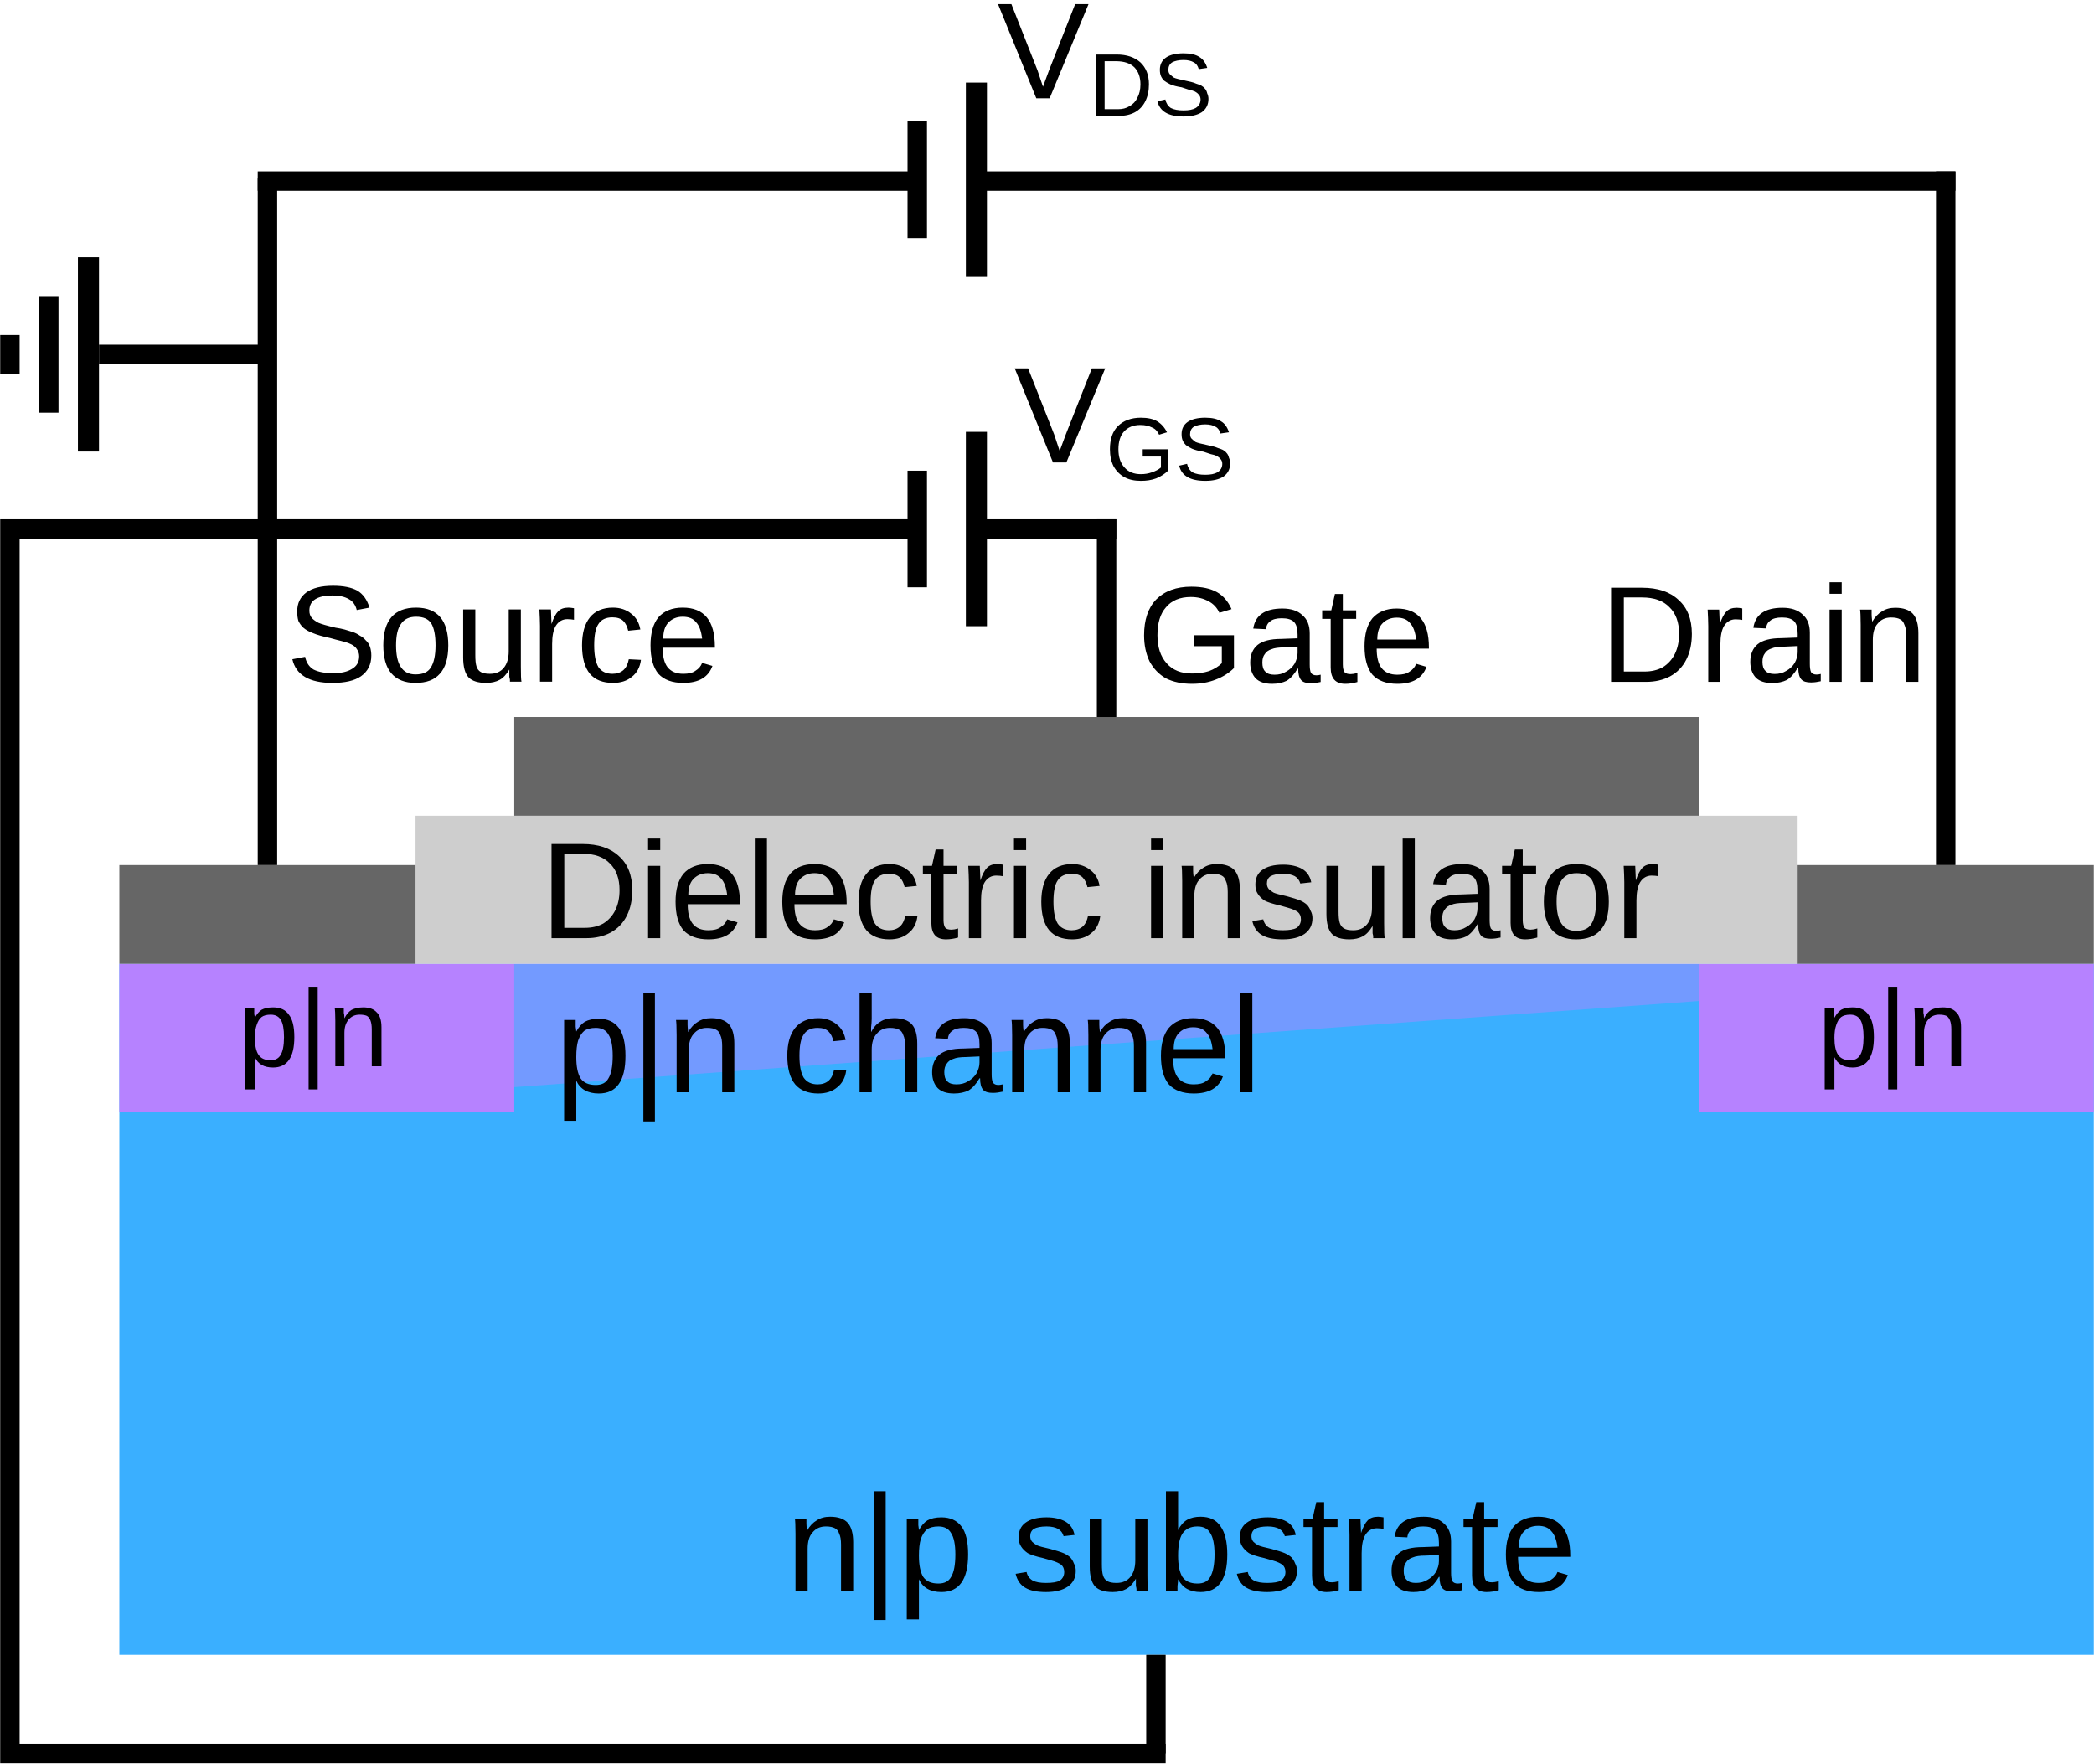
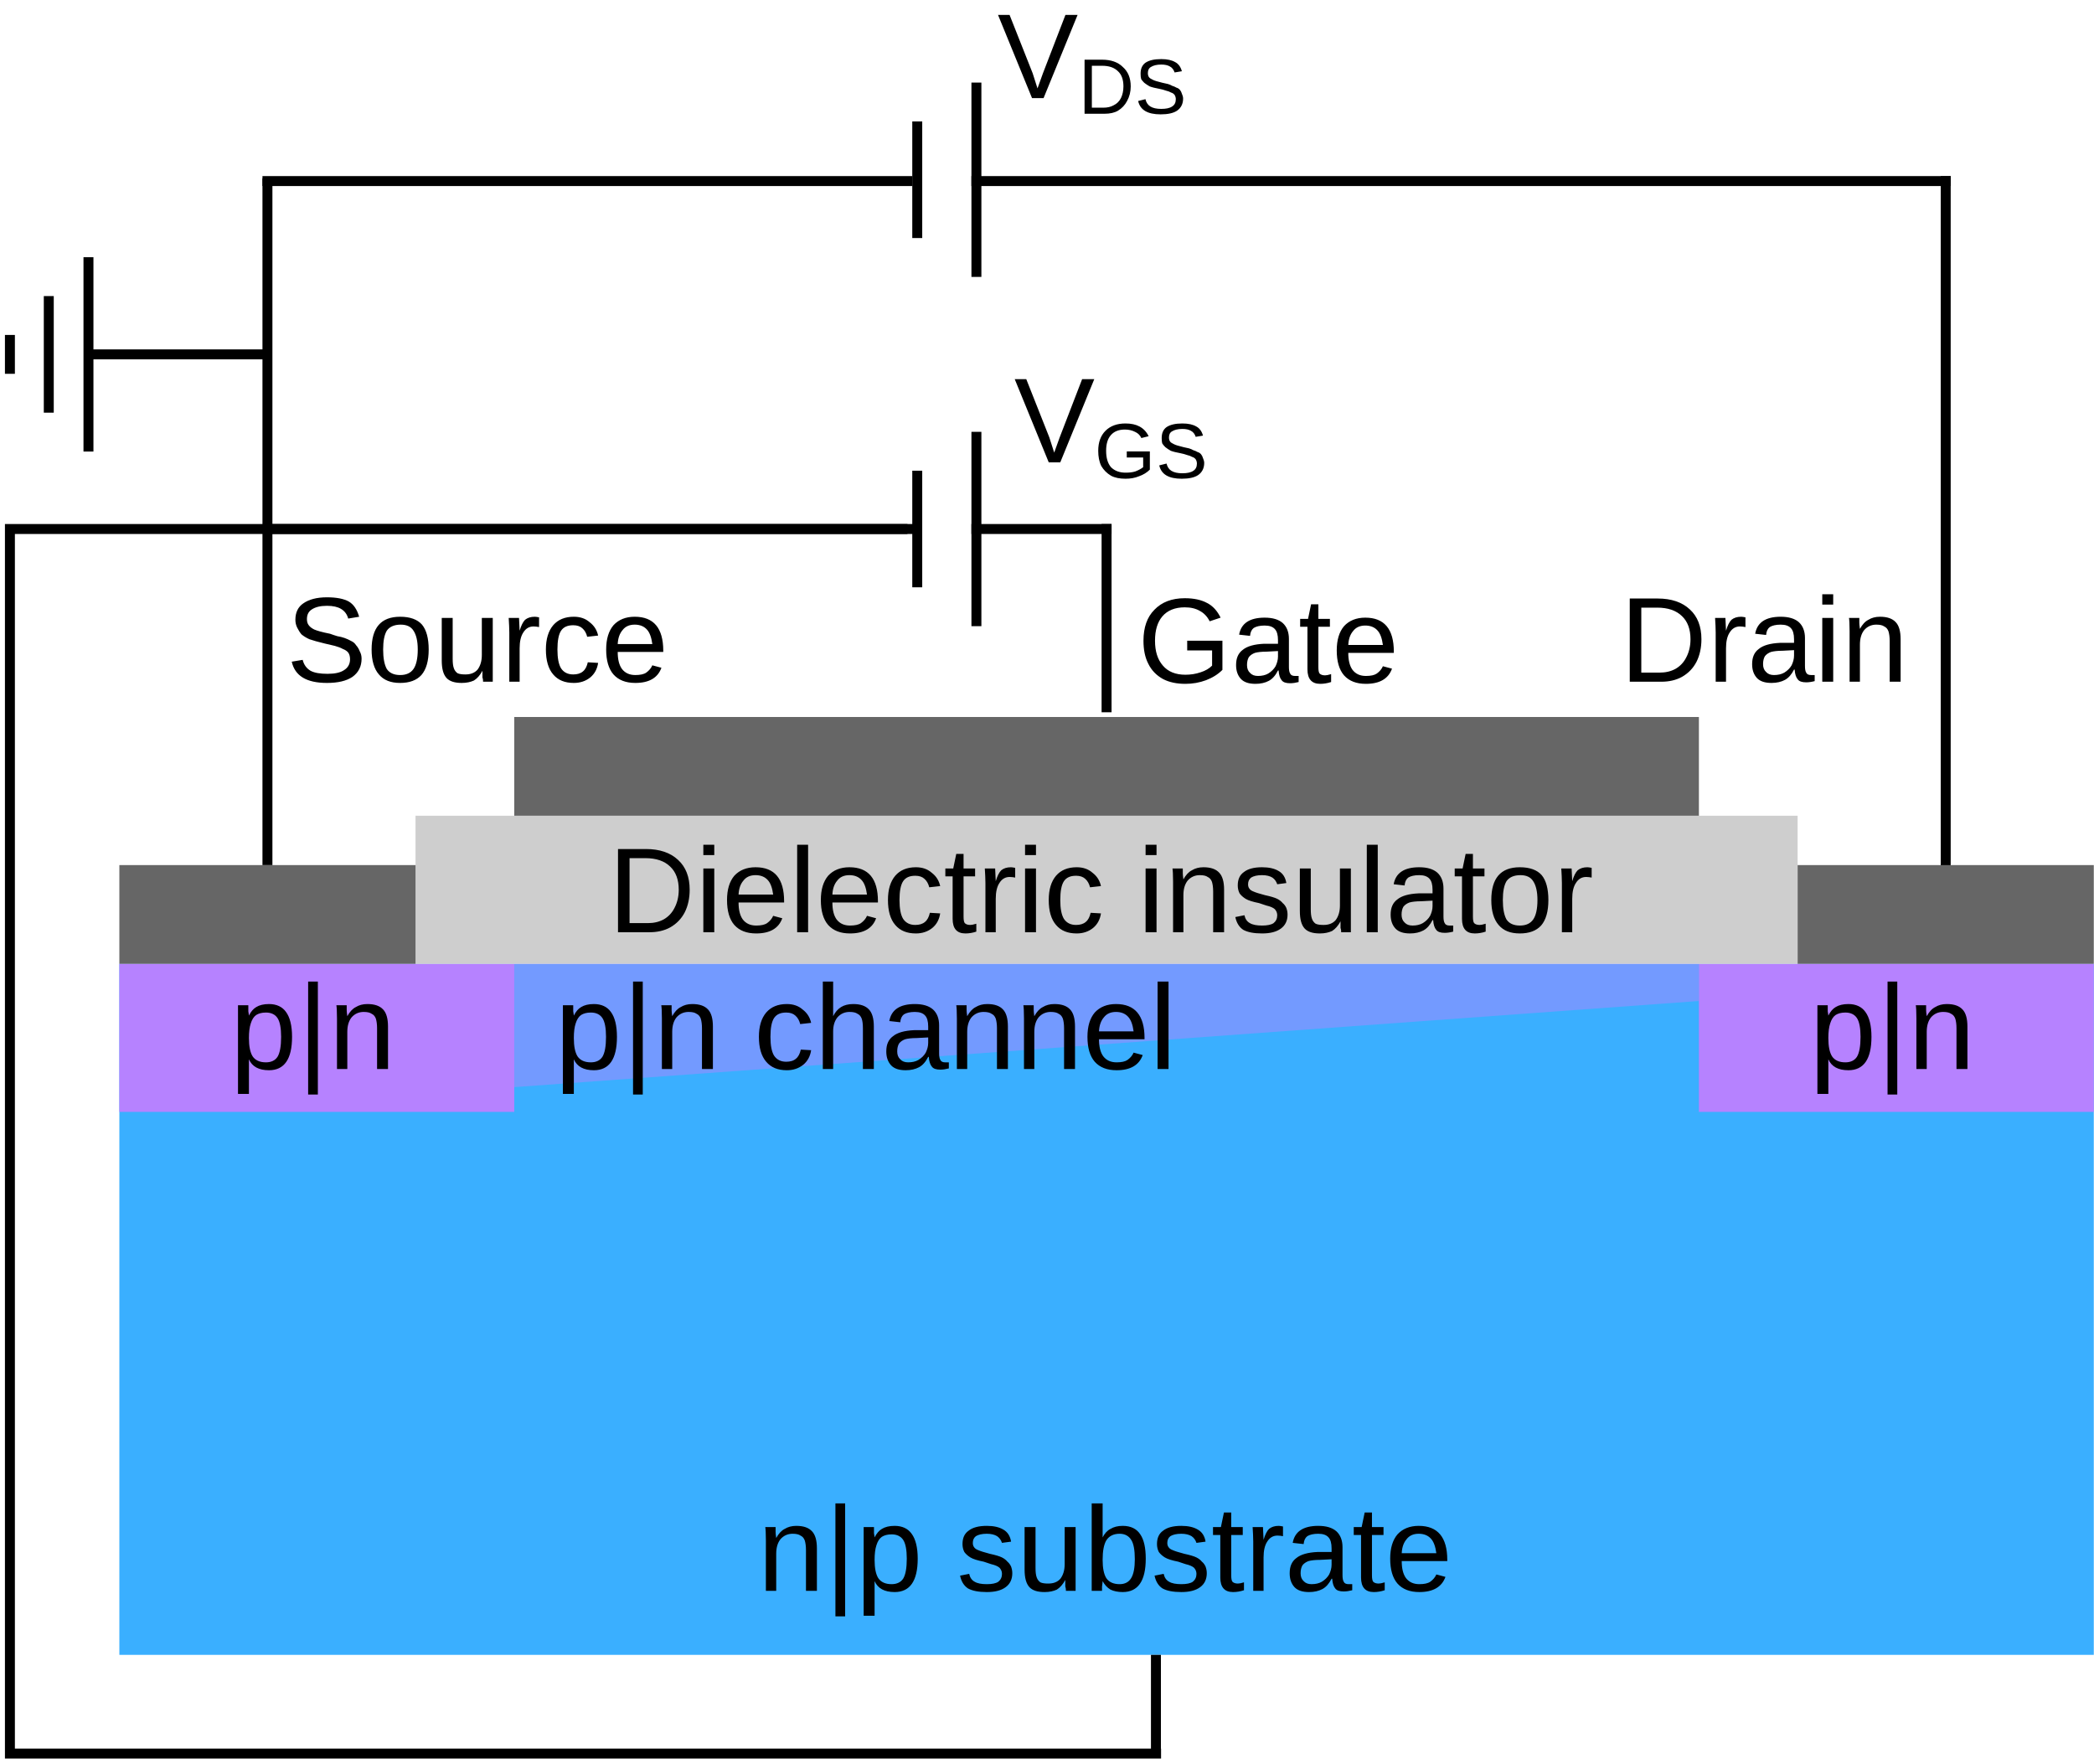
<svg xmlns="http://www.w3.org/2000/svg" width="2.121in" height="1.786in" viewBox="0 0 53.866 45.367" version="1.1" id="svg6210">
  <defs id="defs6204" />
  <g id="layer1" transform="translate(-10.52625,-250.0344)">
    <path style="opacity:1;fill:#3aafff;fill-opacity:1;fill-rule:nonzero;stroke:none;stroke-width:0.315;stroke-linecap:round;stroke-miterlimit:4;stroke-dasharray:none;stroke-dashoffset:0;stroke-opacity:1" d="m 13.592,274.832 h 50.8 v 17.78 h -50.8 z" id="rect815" />
    <rect style="opacity:1;fill:#b682ff;fill-opacity:1;fill-rule:nonzero;stroke:none;stroke-width:0.686;stroke-linecap:round;stroke-miterlimit:4;stroke-dasharray:none;stroke-dashoffset:0;stroke-opacity:1" id="rect6793-76" width="10.16" height="3.81" x="13.592" y="274.832" />
    <rect style="opacity:1;fill:#b682ff;fill-opacity:1;fill-rule:nonzero;stroke:none;stroke-width:0.686;stroke-linecap:round;stroke-miterlimit:4;stroke-dasharray:none;stroke-dashoffset:0;stroke-opacity:1" id="rect6793-7-8" width="10.16" height="3.81" x="54.232" y="274.832" />
    <rect style="opacity:1;fill:#cecece;fill-opacity:1;fill-rule:nonzero;stroke:none;stroke-width:0.464;stroke-linecap:round;stroke-miterlimit:4;stroke-dasharray:none;stroke-dashoffset:0;stroke-opacity:1" id="rect6860" width="35.56" height="3.81" x="21.212" y="271.022" />
    <rect style="opacity:1;fill:#666666;fill-opacity:1;fill-rule:nonzero;stroke:none;stroke-width:0.453;stroke-linecap:round;stroke-miterlimit:4;stroke-dasharray:none;stroke-dashoffset:0;stroke-opacity:1" id="rect6862" width="7.62" height="2.54" x="13.592" y="272.292" />
+     <path style="fill:none;stroke:#000000;stroke-width:0.256;stroke-linecap:square;stroke-linejoin:miter;stroke-miterlimit:4;stroke-dasharray:none;stroke-opacity:1" d="M 60.582,274.688 V 254.693" id="path6217-3" />
    <rect style="opacity:1;fill:#666666;fill-opacity:1;fill-rule:nonzero;stroke:none;stroke-width:0.453;stroke-linecap:round;stroke-miterlimit:4;stroke-dasharray:none;stroke-dashoffset:0;stroke-opacity:1" id="rect6862-3" width="7.62" height="2.54" x="56.772" y="272.292" />
-     <text xml:space="preserve" style="font-style:normal;font-variant:normal;font-weight:normal;font-stretch:normal;font-size:3.528px;line-height:1.25;font-family:Arial;-inkscape-font-specification:Arial;letter-spacing:0px;word-spacing:0px;fill:#000000;fill-opacity:1;stroke:none;stroke-width:0.265" x="30.737" y="290.964" id="text6834-2">
-       <tspan id="tspan6832-4" x="30.737" y="290.964" style="stroke-width:0.265">n|p substrate</tspan>
+     <text xml:space="preserve" style="font-style:normal;font-variant:normal;font-weight:normal;font-stretch:normal;font-size:3.104px;line-height:1.25;font-family:Arial;-inkscape-font-specification:Arial;letter-spacing:0px;word-spacing:0px;fill:#000000;fill-opacity:1;stroke:none;stroke-width:0.265" x="30.009" y="290.964" id="text6834-2">
+       <tspan id="tspan6832-4" x="30.009" y="290.964" style="font-size:3.104px;stroke-width:0.265">n|p substrate</tspan>
    </text>
    <rect style="opacity:1;fill:#666666;fill-opacity:1;fill-rule:nonzero;stroke:none;stroke-width:0.906;stroke-linecap:round;stroke-miterlimit:4;stroke-dasharray:none;stroke-dashoffset:0;stroke-opacity:1" id="rect6862-5" width="30.48" height="2.54" x="23.752" y="268.482" />
    <g transform="translate(26.02112,-43.36384)" id="g5653-5" />
-     <text xml:space="preserve" style="font-style:normal;font-variant:normal;font-weight:normal;font-stretch:normal;font-size:2.822px;line-height:1.25;font-family:Arial;-inkscape-font-specification:Arial;letter-spacing:0px;word-spacing:0px;fill:#000000;fill-opacity:1;stroke:none;stroke-width:0.265" x="16.642" y="277.467" id="text6384">
-       <tspan id="tspan6382" x="16.642" y="277.467" style="stroke-width:0.265">p|n </tspan>
+     <text xml:space="preserve" style="font-style:normal;font-variant:normal;font-weight:normal;font-stretch:normal;font-size:3.104px;line-height:1.25;font-family:Arial;-inkscape-font-specification:Arial;letter-spacing:0px;word-spacing:0px;fill:#000000;fill-opacity:1;stroke:none;stroke-width:0.265" x="16.44" y="277.54" id="text6384">
+       <tspan id="tspan6382" x="16.44" y="277.54" style="font-size:3.104px;stroke-width:0.265">p|n </tspan>
    </text>
-     <text xml:space="preserve" style="font-style:normal;font-variant:normal;font-weight:normal;font-stretch:normal;font-size:2.822px;line-height:1.25;font-family:Arial;-inkscape-font-specification:Arial;letter-spacing:0px;word-spacing:0px;fill:#000000;fill-opacity:1;stroke:none;stroke-width:0.265" x="57.282" y="277.467" id="text6384-7">
-       <tspan id="tspan6382-2" x="57.282" y="277.467" style="stroke-width:0.265">p|n </tspan>
+     <text xml:space="preserve" style="font-style:normal;font-variant:normal;font-weight:normal;font-stretch:normal;font-size:3.104px;line-height:1.25;font-family:Arial;-inkscape-font-specification:Arial;letter-spacing:0px;word-spacing:0px;fill:#000000;fill-opacity:1;stroke:none;stroke-width:0.265" x="57.08" y="277.54" id="text6384-7">
+       <tspan id="tspan6382-2" x="57.08" y="277.54" style="font-size:3.104px;stroke-width:0.265">p|n </tspan>
    </text>
    <g transform="translate(26.02112,-52.34972)" id="g5653-5-5" />
-     <path style="fill:none;stroke:#000000;stroke-width:0.5;stroke-linecap:square;stroke-linejoin:miter;stroke-miterlimit:4;stroke-dasharray:none;stroke-opacity:1" d="M 60.582,254.693 H 60.537 35.643" id="path6335-9-4" />
-     <path id="path5551-6-3-5-2" d="m 34.121,262.145 v 3" style="fill:none;stroke:#000000;stroke-width:0.5;stroke-linecap:butt;stroke-linejoin:miter;stroke-miterlimit:4;stroke-dasharray:none;stroke-opacity:1" />
-     <path style="fill:none;stroke:#000000;stroke-width:0.5;stroke-linecap:butt;stroke-linejoin:miter;stroke-miterlimit:4;stroke-dasharray:none;stroke-opacity:1" d="M 17.402,272.292 V 254.626" id="path6217-7-3" />
-     <path style="fill:none;stroke:#000000;stroke-width:0.5;stroke-linecap:butt;stroke-linejoin:miter;stroke-miterlimit:4;stroke-dasharray:none;stroke-opacity:1" d="M 34.121,263.645 H 10.776 v 31.507 h 29.736" id="path6285-3" />
-     <path style="fill:none;stroke:#000000;stroke-width:0.5;stroke-linecap:butt;stroke-linejoin:miter;stroke-miterlimit:4;stroke-dasharray:none;stroke-opacity:1" d="m 40.262,292.612 v 2.54" id="path6287-6" />
-     <path id="path5551-0-7-3" d="m 35.643,261.145 v 5" style="fill:none;stroke:#000000;stroke-width:0.542;stroke-linecap:butt;stroke-linejoin:miter;stroke-miterlimit:4;stroke-dasharray:none;stroke-opacity:1" />
-     <path id="path5551-0-7-6-3" d="m 35.643,252.159 v 5" style="fill:none;stroke:#000000;stroke-width:0.542;stroke-linecap:butt;stroke-linejoin:miter;stroke-miterlimit:4;stroke-dasharray:none;stroke-opacity:1" />
-     <path id="path5551-6-3-5-1-3" d="m 34.121,253.159 v 3" style="fill:none;stroke:#000000;stroke-width:0.5;stroke-linecap:butt;stroke-linejoin:miter;stroke-miterlimit:4;stroke-dasharray:none;stroke-opacity:1" />
-     <path style="fill:none;stroke:#000000;stroke-width:0.542;stroke-linecap:butt;stroke-linejoin:miter;stroke-miterlimit:4;stroke-dasharray:none;stroke-opacity:1" d="m 12.797,256.652 v 5" id="path5551-4" />
-     <path style="fill:none;stroke:#000000;stroke-width:0.5;stroke-linecap:butt;stroke-linejoin:miter;stroke-miterlimit:4;stroke-dasharray:none;stroke-opacity:1" d="m 11.776,257.652 v 3" id="path5551-6-8" />
-     <path style="fill:none;stroke:#000000;stroke-width:0.5;stroke-linecap:butt;stroke-linejoin:miter;stroke-miterlimit:4;stroke-dasharray:none;stroke-opacity:1" d="m 10.776,258.652 v 1" id="path5551-6-0-3" />
-     <path style="fill:none;stroke:#000000;stroke-width:0.5;stroke-linecap:butt;stroke-linejoin:miter;stroke-miterlimit:4;stroke-dasharray:none;stroke-opacity:1" d="m 13.068,259.152 h 4.334" id="path6326-7" />
-     <path style="fill:none;stroke:#000000;stroke-width:0.5;stroke-linecap:butt;stroke-linejoin:miter;stroke-miterlimit:4;stroke-dasharray:none;stroke-opacity:1" d="M 33.869,263.645 H 17.402" id="path6362-2" />
-     <path style="fill:none;stroke:#000000;stroke-width:0.5;stroke-linecap:square;stroke-linejoin:miter;stroke-miterlimit:4;stroke-dasharray:none;stroke-opacity:1" d="M 33.869,254.693 H 17.402" id="path6364-0" />
-     <path style="fill:none;stroke:#000000;stroke-width:0.5;stroke-linecap:square;stroke-linejoin:miter;stroke-miterlimit:4;stroke-dasharray:none;stroke-opacity:1" d="M 60.582,272.042 V 254.693" id="path6217-3" />
-     <text xml:space="preserve" style="font-style:normal;font-variant:normal;font-weight:normal;font-stretch:normal;font-size:2.822px;line-height:1.25;font-family:Arial;-inkscape-font-specification:Arial;letter-spacing:0px;word-spacing:0px;fill:#000000;fill-opacity:1;stroke:none;stroke-width:0.265" x="36.182" y="252.56" id="text5517-7">
-       <tspan id="tspan5515-5" x="36.182" y="252.56" style="font-size:3.528px;stroke-width:0.265">V<tspan style="font-size:2.293px;baseline-shift:sub;stroke-width:0.265" id="tspan5521-2">DS</tspan>
+     <path style="fill:none;stroke:#000000;stroke-width:0.256;stroke-linecap:square;stroke-linejoin:miter;stroke-miterlimit:4;stroke-dasharray:none;stroke-opacity:1" d="M 60.582,254.693 H 60.537 35.643" id="path6335-9-4" />
+     <path id="path5551-6-3-5-2" d="m 34.121,262.145 v 3" style="fill:none;stroke:#000000;stroke-width:0.256;stroke-linecap:butt;stroke-linejoin:miter;stroke-miterlimit:4;stroke-dasharray:none;stroke-opacity:1" />
+     <path style="fill:none;stroke:#000000;stroke-width:0.256;stroke-linecap:butt;stroke-linejoin:miter;stroke-miterlimit:4;stroke-dasharray:none;stroke-opacity:1" d="M 17.402,272.292 V 254.626" id="path6217-7-3" />
+     <path style="fill:none;stroke:#000000;stroke-width:0.256;stroke-linecap:butt;stroke-linejoin:miter;stroke-miterlimit:4;stroke-dasharray:none;stroke-opacity:1" d="M 34.121,263.645 H 10.776 v 31.507 H 40.394" id="path6285-3" />
+     <path style="fill:none;stroke:#000000;stroke-width:0.256;stroke-linecap:butt;stroke-linejoin:miter;stroke-miterlimit:4;stroke-dasharray:none;stroke-opacity:1" d="m 40.262,292.612 v 2.54" id="path6287-6" />
+     <path id="path5551-0-7-3" d="m 35.643,261.145 v 5" style="fill:none;stroke:#000000;stroke-width:0.256;stroke-linecap:butt;stroke-linejoin:miter;stroke-miterlimit:4;stroke-dasharray:none;stroke-opacity:1" />
+     <path id="path5551-0-7-6-3" d="m 35.643,252.159 v 5" style="fill:none;stroke:#000000;stroke-width:0.256;stroke-linecap:butt;stroke-linejoin:miter;stroke-miterlimit:4;stroke-dasharray:none;stroke-opacity:1" />
+     <path id="path5551-6-3-5-1-3" d="m 34.121,253.159 v 3" style="fill:none;stroke:#000000;stroke-width:0.256;stroke-linecap:butt;stroke-linejoin:miter;stroke-miterlimit:4;stroke-dasharray:none;stroke-opacity:1" />
+     <path style="fill:none;stroke:#000000;stroke-width:0.256;stroke-linecap:butt;stroke-linejoin:miter;stroke-miterlimit:4;stroke-dasharray:none;stroke-opacity:1" d="m 12.797,256.652 v 5" id="path5551-4" />
+     <path style="fill:none;stroke:#000000;stroke-width:0.256;stroke-linecap:butt;stroke-linejoin:miter;stroke-miterlimit:4;stroke-dasharray:none;stroke-opacity:1" d="m 11.776,257.652 v 3" id="path5551-6-8" />
+     <path style="fill:none;stroke:#000000;stroke-width:0.256;stroke-linecap:butt;stroke-linejoin:miter;stroke-miterlimit:4;stroke-dasharray:none;stroke-opacity:1" d="m 10.776,258.652 v 1" id="path5551-6-0-3" />
+     <path style="fill:none;stroke:#000000;stroke-width:0.256;stroke-linecap:butt;stroke-linejoin:miter;stroke-miterlimit:4;stroke-dasharray:none;stroke-opacity:1" d="m 12.797,259.152 h 4.605" id="path6326-7" />
+     <path style="fill:none;stroke:#000000;stroke-width:0.256;stroke-linecap:butt;stroke-linejoin:miter;stroke-miterlimit:4;stroke-dasharray:none;stroke-opacity:1" d="M 33.869,263.645 H 17.402" id="path6362-2" />
+     <path style="fill:none;stroke:#000000;stroke-width:0.256;stroke-linecap:square;stroke-linejoin:miter;stroke-miterlimit:4;stroke-dasharray:none;stroke-opacity:1" d="M 33.869,254.693 H 17.402" id="path6364-0" />
+     <text xml:space="preserve" style="font-style:normal;font-variant:normal;font-weight:normal;font-stretch:normal;font-size:3.104px;line-height:1.25;font-family:Arial;-inkscape-font-specification:Arial;letter-spacing:0px;word-spacing:0px;fill:#000000;fill-opacity:1;stroke:none;stroke-width:0.265" x="36.182" y="252.56" id="text5517-7">
+       <tspan id="tspan5515-5" x="36.182" y="252.56" style="font-size:3.104px;stroke-width:0.265">V<tspan style="font-size:65%;baseline-shift:sub" id="tspan881">DS</tspan>
      </tspan>
    </text>
-     <text xml:space="preserve" style="font-style:normal;font-variant:normal;font-weight:normal;font-stretch:normal;font-size:2.822px;line-height:1.25;font-family:Arial;-inkscape-font-specification:Arial;letter-spacing:0px;word-spacing:0px;fill:#000000;fill-opacity:1;stroke:none;stroke-width:0.265" x="51.675" y="267.577" id="text1765-7">
-       <tspan id="tspan1763-1" x="51.675" y="267.577" style="font-size:3.528px;stroke-width:0.265">Drain</tspan>
+     <text xml:space="preserve" style="font-style:normal;font-variant:normal;font-weight:normal;font-stretch:normal;font-size:3.104px;line-height:1.25;font-family:Arial;-inkscape-font-specification:Arial;letter-spacing:0px;word-spacing:0px;fill:#000000;fill-opacity:1;stroke:none;stroke-width:0.265" x="52.204" y="267.577" id="text1765-7">
+       <tspan id="tspan1763-1" x="52.204" y="267.577" style="font-size:3.104px;stroke-width:0.265">Drain</tspan>
    </text>
-     <text xml:space="preserve" style="font-style:normal;font-variant:normal;font-weight:normal;font-stretch:normal;font-size:2.822px;line-height:1.25;font-family:Arial;-inkscape-font-specification:Arial;letter-spacing:0px;word-spacing:0px;fill:#000000;fill-opacity:1;stroke:none;stroke-width:0.265" x="17.887" y="267.575" id="text1769-7">
-       <tspan id="tspan1767-7" x="17.887" y="267.575" style="font-size:3.528px;stroke-width:0.265">Source</tspan>
+     <text xml:space="preserve" style="font-style:normal;font-variant:normal;font-weight:normal;font-stretch:normal;font-size:3.104px;line-height:1.25;font-family:Arial;-inkscape-font-specification:Arial;letter-spacing:0px;word-spacing:0px;fill:#000000;fill-opacity:1;stroke:none;stroke-width:0.265;" x="17.887" y="267.575" id="text1769-7">
+       <tspan id="tspan1767-7" x="17.887" y="267.575" style="stroke-width:0.265;font-size:3.104px;">Source</tspan>
    </text>
-     <path style="fill:none;stroke:#000000;stroke-width:0.5;stroke-linecap:square;stroke-linejoin:miter;stroke-miterlimit:4;stroke-dasharray:none;stroke-opacity:1" d="m 38.992,263.645 v 4.587" id="path6287-6-0" />
-     <path style="fill:none;stroke:#000000;stroke-width:0.5;stroke-linecap:square;stroke-linejoin:miter;stroke-miterlimit:4;stroke-dasharray:none;stroke-opacity:1" d="M 38.992,263.645 H 35.643" id="path6887" />
-     <text xml:space="preserve" style="font-style:normal;font-variant:normal;font-weight:normal;font-stretch:normal;font-size:2.822px;line-height:1.25;font-family:Arial;-inkscape-font-specification:Arial;letter-spacing:0px;word-spacing:0px;fill:#000000;fill-opacity:1;stroke:none;stroke-width:0.265" x="36.614" y="261.932" id="text5511-1">
-       <tspan id="tspan5509-0" x="36.614" y="261.932" style="font-size:3.528px;stroke-width:0.265">V<tspan style="font-size:2.293px;baseline-shift:sub;stroke-width:0.265" id="tspan5513-7">GS</tspan>
+     <path style="fill:none;stroke:#000000;stroke-width:0.256;stroke-linecap:square;stroke-linejoin:miter;stroke-miterlimit:4;stroke-dasharray:none;stroke-opacity:1" d="m 38.992,263.645 v 4.587" id="path6287-6-0" />
+     <path style="fill:none;stroke:#000000;stroke-width:0.256;stroke-linecap:square;stroke-linejoin:miter;stroke-miterlimit:4;stroke-dasharray:none;stroke-opacity:1" d="M 38.992,263.645 H 35.643" id="path6887" />
+     <text xml:space="preserve" style="font-style:normal;font-variant:normal;font-weight:normal;font-stretch:normal;font-size:3.104px;line-height:1.25;font-family:Arial;-inkscape-font-specification:Arial;letter-spacing:0px;word-spacing:0px;fill:#000000;fill-opacity:1;stroke:none;stroke-width:0.265" x="36.614" y="261.932" id="text5511-1">
+       <tspan id="tspan5509-0" x="36.614" y="261.932" style="font-size:3.104px;stroke-width:0.265">V<tspan style="font-size:65%;baseline-shift:sub" id="tspan879">GS</tspan>
      </tspan>
    </text>
    <path style="opacity:0.455;fill:#b682ff;fill-opacity:1;fill-rule:nonzero;stroke:none;stroke-width:0.5;stroke-linecap:square;stroke-miterlimit:4;stroke-dasharray:none;stroke-dashoffset:0;stroke-opacity:1" d="m 23.752,274.832 h 30.48 v 0.957 l -30.48,2.216 z" id="rect6434-1" />
-     <text xml:space="preserve" style="font-style:normal;font-variant:normal;font-weight:normal;font-stretch:normal;font-size:3.528px;line-height:1.25;font-family:Arial;-inkscape-font-specification:Arial;letter-spacing:0px;word-spacing:0px;fill:#000000;fill-opacity:1;stroke:none;stroke-width:0.265" x="24.8" y="278.135" id="text6830-1">
-       <tspan id="tspan6828-4" x="24.8" y="278.135" style="stroke-width:0.265">p|n channel</tspan>
+     <text xml:space="preserve" style="font-style:normal;font-variant:normal;font-weight:normal;font-stretch:normal;font-size:3.104px;line-height:1.25;font-family:Arial;-inkscape-font-specification:Arial;letter-spacing:0px;word-spacing:0px;fill:#000000;fill-opacity:1;stroke:none;stroke-width:0.265" x="24.8" y="277.54" id="text6830-1">
+       <tspan id="tspan6828-4" x="24.8" y="277.54" style="font-size:3.104px;stroke-width:0.265">p|n channel</tspan>
    </text>
-     <text xml:space="preserve" style="font-style:normal;font-variant:normal;font-weight:normal;font-stretch:normal;font-size:2.822px;line-height:1.25;font-family:Arial;-inkscape-font-specification:Arial;letter-spacing:0px;word-spacing:0px;fill:#000000;fill-opacity:1;stroke:none;stroke-width:0.265" x="24.413" y="274.169" id="text6950">
-       <tspan id="tspan6948" x="24.413" y="274.169" style="font-size:3.528px;stroke-width:0.265">Dielectric insulator</tspan>
+     <text xml:space="preserve" style="font-style:normal;font-variant:normal;font-weight:normal;font-stretch:normal;font-size:3.104px;line-height:1.25;font-family:Arial;-inkscape-font-specification:Arial;letter-spacing:0px;word-spacing:0px;fill:#000000;fill-opacity:1;stroke:none;stroke-width:0.265" x="26.171" y="274.02" id="text6950">
+       <tspan id="tspan6948" x="26.171" y="274.02" style="font-size:3.104px;stroke-width:0.265">Dielectric insulator</tspan>
    </text>
-     <text xml:space="preserve" style="font-style:normal;font-variant:normal;font-weight:normal;font-stretch:normal;font-size:2.822px;line-height:1.25;font-family:Arial;-inkscape-font-specification:Arial;letter-spacing:0px;word-spacing:0px;fill:#000000;fill-opacity:1;stroke:none;stroke-width:0.265" x="39.786" y="267.598" id="text6954">
-       <tspan id="tspan6952" x="39.786" y="267.598" style="font-size:3.528px;stroke-width:0.265">Gate</tspan>
+     <text xml:space="preserve" style="font-style:normal;font-variant:normal;font-weight:normal;font-stretch:normal;font-size:3.104px;line-height:1.25;font-family:Arial;-inkscape-font-specification:Arial;letter-spacing:0px;word-spacing:0px;fill:#000000;fill-opacity:1;stroke:none;stroke-width:0.265;" x="39.786" y="267.598" id="text6954">
+       <tspan id="tspan6952" x="39.786" y="267.598" style="stroke-width:0.265;font-size:3.104px;">Gate</tspan>
    </text>
  </g>
</svg>
